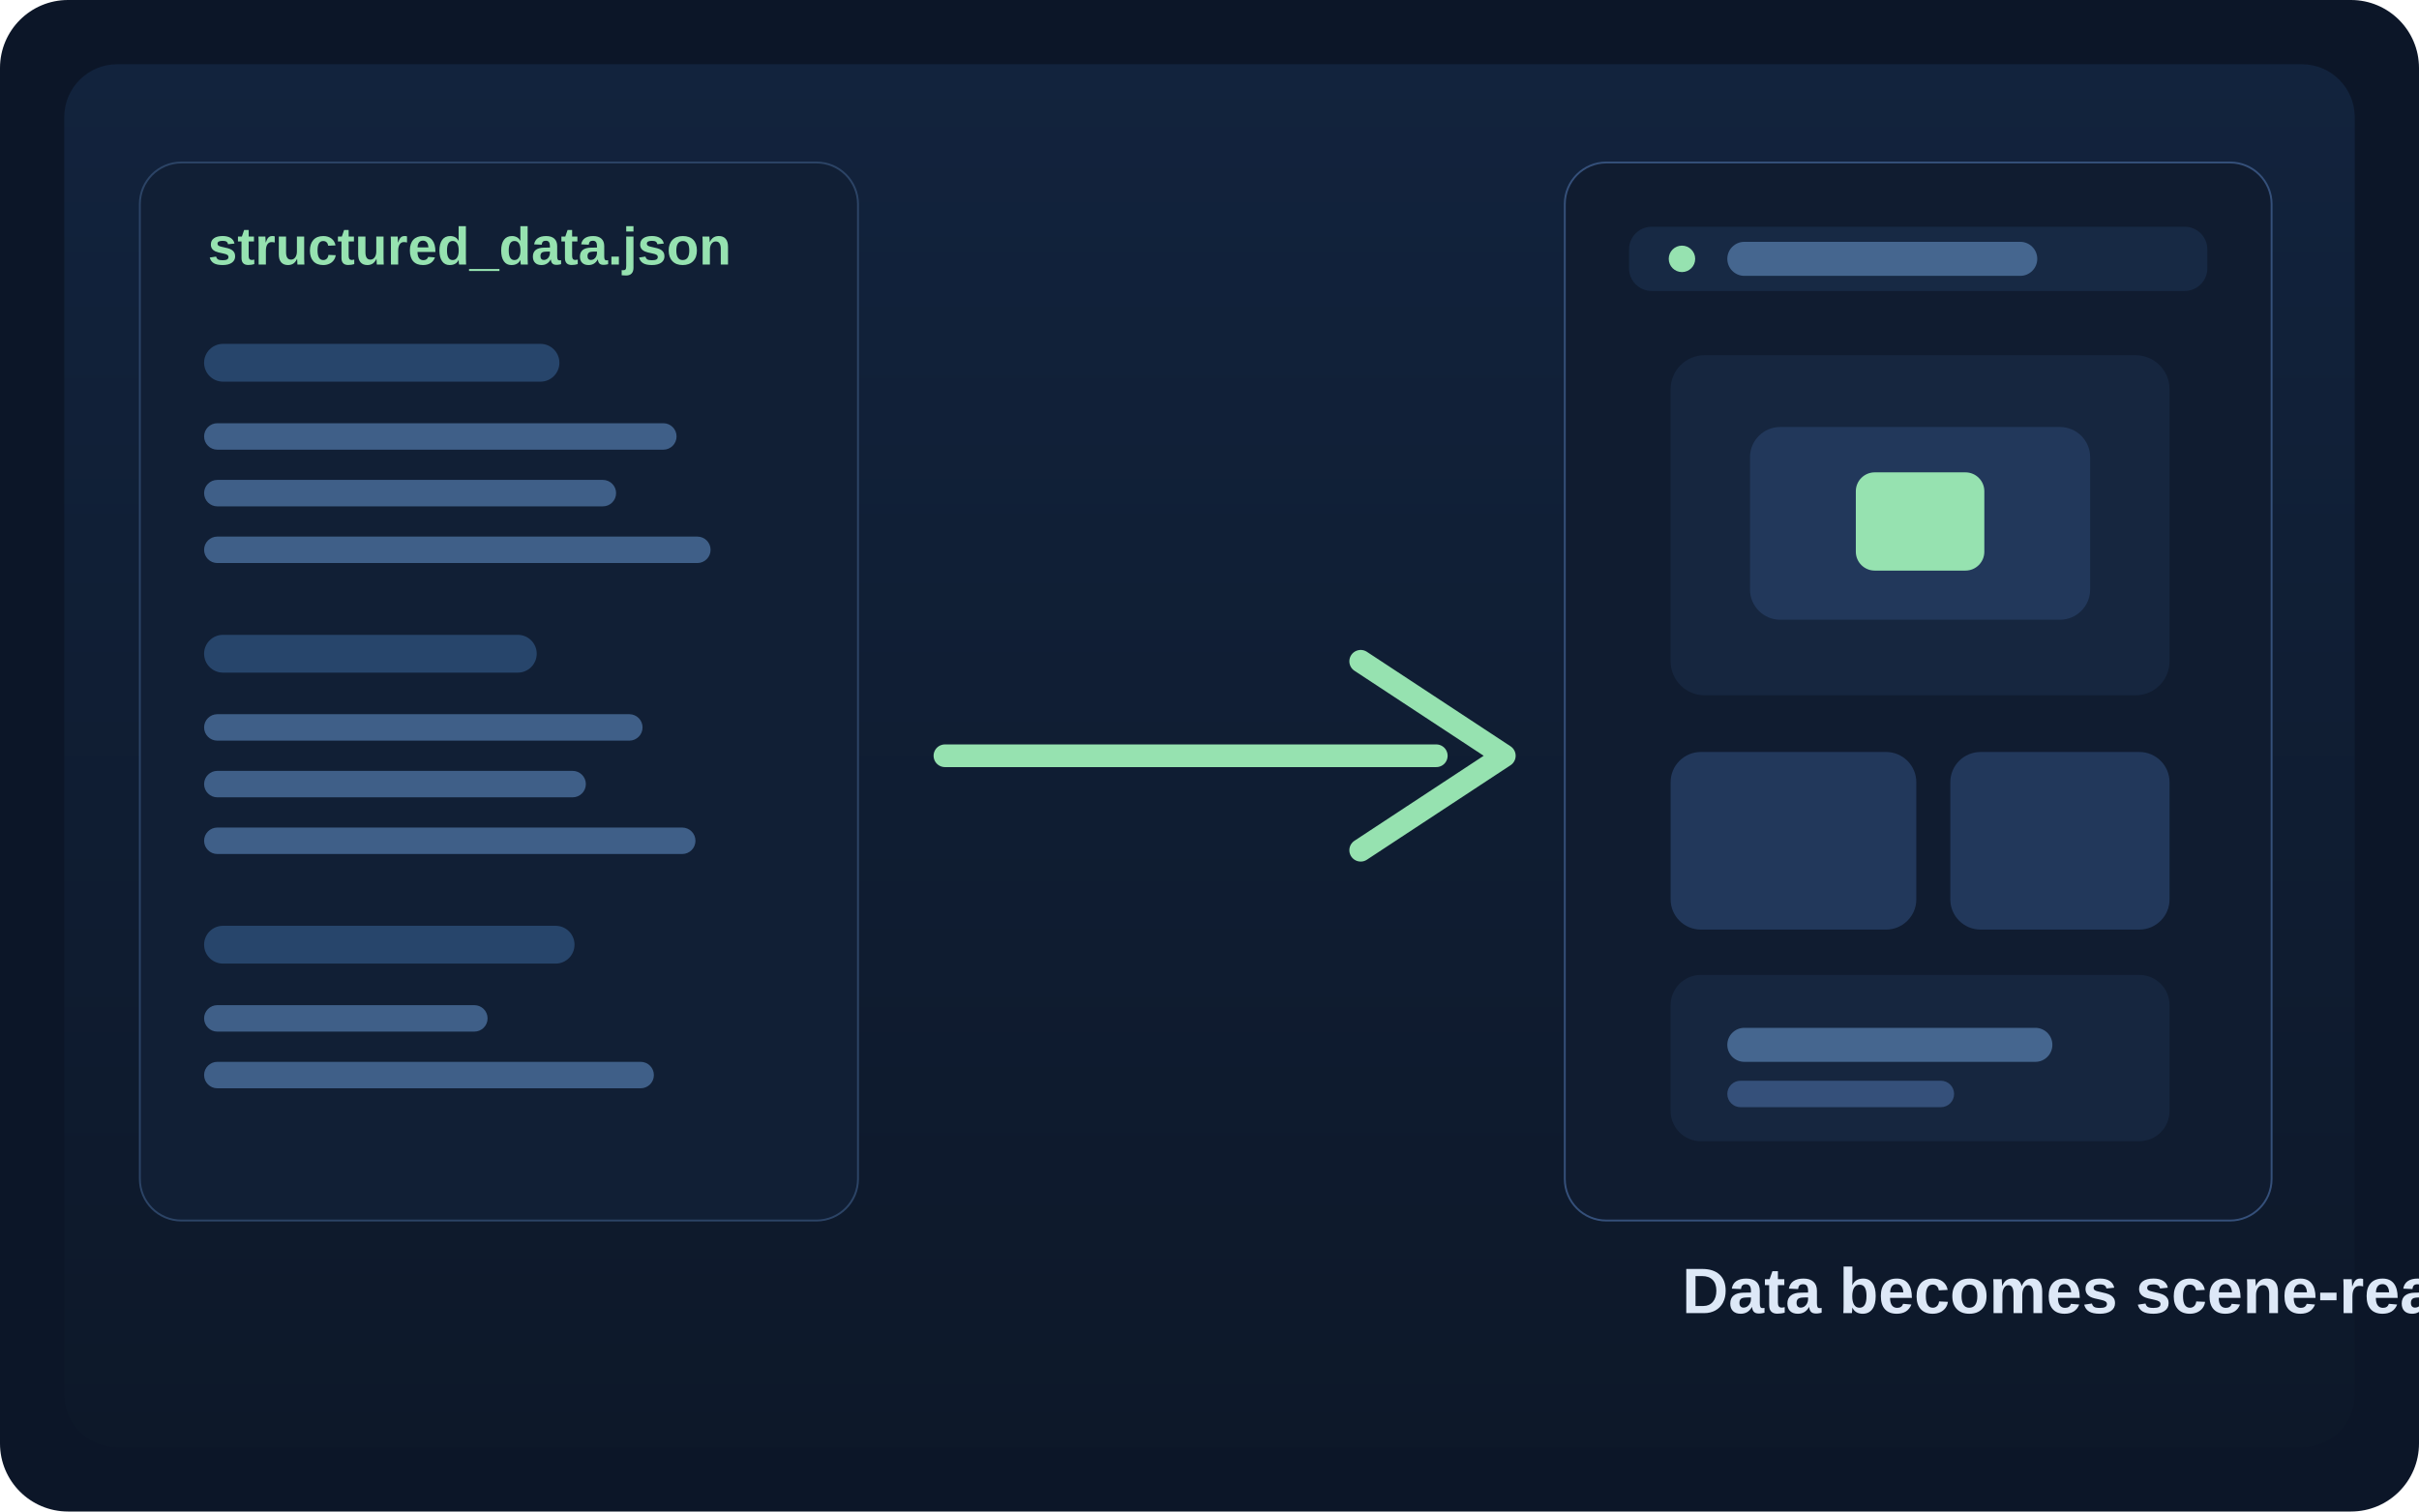
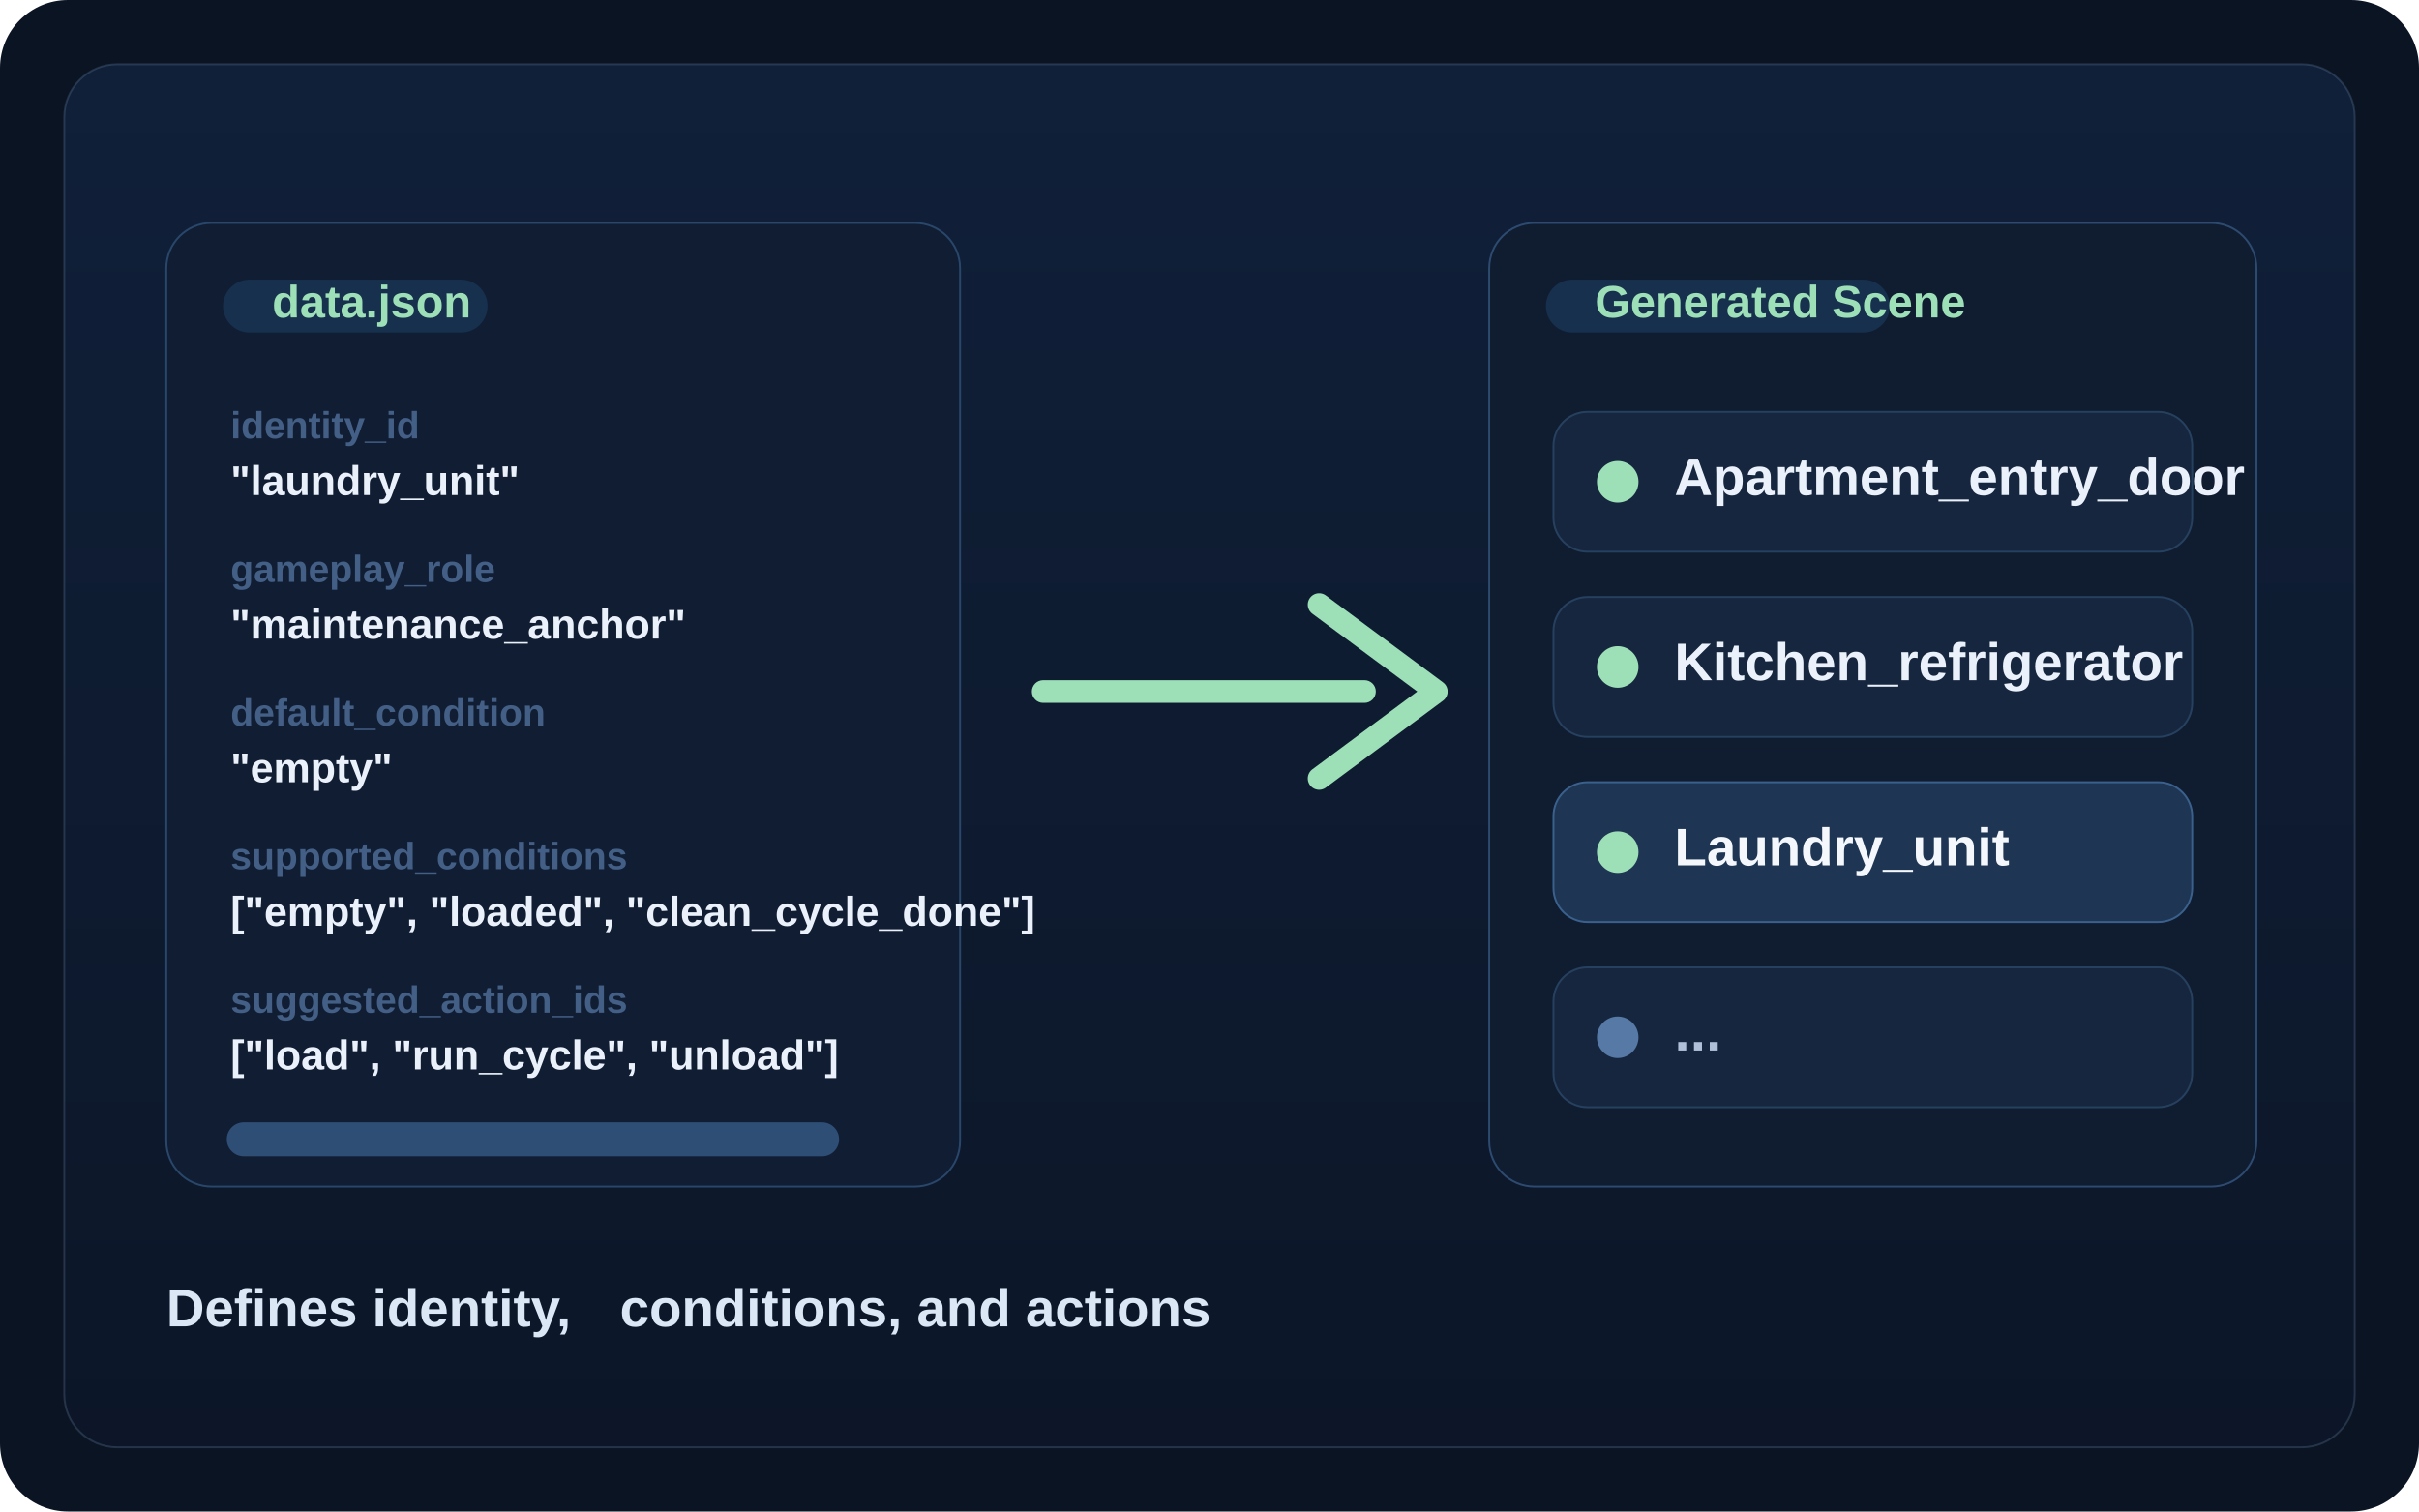
<svg xmlns="http://www.w3.org/2000/svg" width="1280" height="800" viewBox="0 0 1280 800" fill="none">
-   <rect width="1280" height="800" rx="36" fill="#0C1628" />
-   <rect x="34" y="34" width="1212" height="732" rx="28" fill="url(#bg)" />
-   <rect x="74" y="86" width="380" height="560" rx="22" fill="#111F35" stroke="#2C4466" />
-   <text x="110" y="140" fill="#96E2B0" font-family="Manrope, Arial, sans-serif" font-size="28" font-weight="700">structured_data.json</text>
-   <rect x="108" y="182" width="188" height="20" rx="10" fill="#27456B" />
-   <rect x="108" y="224" width="250" height="14" rx="7" fill="#3F5F88" />
-   <rect x="108" y="254" width="218" height="14" rx="7" fill="#3F5F88" />
-   <rect x="108" y="284" width="268" height="14" rx="7" fill="#3F5F88" />
-   <rect x="108" y="336" width="176" height="20" rx="10" fill="#27456B" />
-   <rect x="108" y="378" width="232" height="14" rx="7" fill="#3F5F88" />
-   <rect x="108" y="408" width="202" height="14" rx="7" fill="#3F5F88" />
-   <rect x="108" y="438" width="260" height="14" rx="7" fill="#3F5F88" />
-   <rect x="108" y="490" width="196" height="20" rx="10" fill="#27456B" />
-   <rect x="108" y="532" width="150" height="14" rx="7" fill="#3F5F88" />
-   <rect x="108" y="562" width="238" height="14" rx="7" fill="#3F5F88" />
-   <path d="M500 400H760" stroke="#96E2B0" stroke-width="12" stroke-linecap="round" />
-   <path d="M720 350L796 400L720 450" stroke="#96E2B0" stroke-width="12" stroke-linecap="round" stroke-linejoin="round" />
-   <rect x="828" y="86" width="374" height="560" rx="22" fill="#101C30" stroke="#35507A" />
-   <rect x="862" y="120" width="306" height="34" rx="12" fill="#172944" />
-   <circle cx="890" cy="137" r="7" fill="#96E2B0" />
-   <rect x="914" y="128" width="164" height="18" rx="9" fill="#45668F" />
-   <rect x="884" y="188" width="264" height="180" rx="18" fill="#16263F" />
-   <rect x="926" y="226" width="180" height="102" rx="16" fill="#22385B" />
-   <rect x="982" y="250" width="68" height="52" rx="10" fill="#96E2B0" />
-   <rect x="884" y="398" width="130" height="94" rx="16" fill="#22385B" />
-   <rect x="1032" y="398" width="116" height="94" rx="16" fill="#22385B" />
-   <rect x="884" y="516" width="264" height="88" rx="16" fill="#16263F" />
-   <rect x="914" y="544" width="172" height="18" rx="9" fill="#45668F" />
-   <rect x="914" y="572" width="120" height="14" rx="7" fill="#35507A" />
-   <text x="890" y="695" fill="#DDE8F7" font-family="Manrope, Arial, sans-serif" font-size="34" font-weight="700">Data becomes scene-ready content</text>
+   <rect width="1280" height="800" rx="36" fill="#0B1423" />
+   <rect x="34" y="34" width="1212" height="732" rx="28" fill="url(#panel)" stroke="rgba(157,194,239,0.18)" />
+   <rect x="88" y="118" width="420" height="510" rx="24" fill="#101D32" stroke="#29476B" />
+   <rect x="118" y="148" width="140" height="28" rx="14" fill="#16304D" />
+   <text x="144" y="168" fill="#9DE0B8" font-family="Arial, sans-serif" font-size="24" font-weight="700">data.json</text>
+   <g fill="#435F86" font-family="Arial, sans-serif" font-size="20" font-weight="700">
+     <text x="122" y="232">identity_id</text>
+     <text x="122" y="308">gameplay_role</text>
+     <text x="122" y="384">default_condition</text>
+     <text x="122" y="460">supported_conditions</text>
+     <text x="122" y="536">suggested_action_ids</text>
+   </g>
+   <g fill="#EAF1FA" font-family="Arial, sans-serif" font-size="22" font-weight="700">
+     <text x="122" y="262">"laundry_unit"</text>
+     <text x="122" y="338">"maintenance_anchor"</text>
+     <text x="122" y="414">"empty"</text>
+     <text x="122" y="490">["empty", "loaded", "clean_cycle_done"]</text>
+     <text x="122" y="566">["load", "run_cycle", "unload"]</text>
+   </g>
+   <rect x="120" y="594" width="324" height="18" rx="9" fill="#2E4E76" />
+   <rect x="546" y="360" width="182" height="12" rx="6" fill="#9DE0B8" />
+   <path d="M698 320L760 366L698 412" stroke="#9DE0B8" stroke-width="12" stroke-linecap="round" stroke-linejoin="round" />
+   <rect x="788" y="118" width="406" height="510" rx="24" fill="#101C30" stroke="#2D4B71" />
+   <rect x="818" y="148" width="182" height="28" rx="14" fill="#16304D" />
+   <text x="844" y="168" fill="#9DE0B8" font-family="Arial, sans-serif" font-size="24" font-weight="700">Generated Scene</text>
+   <rect x="822" y="218" width="338" height="74" rx="18" fill="#16263E" stroke="#26415F" />
+   <circle cx="856" cy="255" r="11" fill="#9DE0B8" />
+   <text x="886" y="262" fill="#EAF1FA" font-family="Arial, sans-serif" font-size="28" font-weight="700">Apartment_entry_door</text>
+   <rect x="822" y="316" width="338" height="74" rx="18" fill="#16263E" stroke="#26415F" />
+   <circle cx="856" cy="353" r="11" fill="#9DE0B8" />
+   <text x="886" y="360" fill="#EAF1FA" font-family="Arial, sans-serif" font-size="28" font-weight="700">Kitchen_refrigerator</text>
+   <rect x="822" y="414" width="338" height="74" rx="18" fill="#1E3553" stroke="#3A618D" />
+   <circle cx="856" cy="451" r="11" fill="#9DE0B8" />
+   <text x="886" y="458" fill="#F4F8FD" font-family="Arial, sans-serif" font-size="28" font-weight="700">Laundry_unit</text>
+   <rect x="822" y="512" width="338" height="74" rx="18" fill="#16263E" stroke="#26415F" />
+   <circle cx="856" cy="549" r="11" fill="#5679A5" />
+   <text x="886" y="556" fill="#AFC0D8" font-family="Arial, sans-serif" font-size="30" font-weight="700">...</text>
+   <text x="88" y="702" fill="#DCE7F6" font-family="Arial, sans-serif" font-size="28" font-weight="700">Defines identity,</text>
+   <text x="328" y="702" fill="#DCE7F6" font-family="Arial, sans-serif" font-size="28" font-weight="700">conditions, and actions</text>
  <defs>
-     <linearGradient id="bg" x1="640" y1="34" x2="640" y2="766" gradientUnits="userSpaceOnUse">
-       <stop stop-color="#12233D" />
-       <stop offset="1" stop-color="#0D1829" />
+     <linearGradient id="panel" x1="640" y1="34" x2="640" y2="766" gradientUnits="userSpaceOnUse">
+       <stop stop-color="#102039" />
+       <stop offset="1" stop-color="#0C1628" />
    </linearGradient>
  </defs>
</svg>
